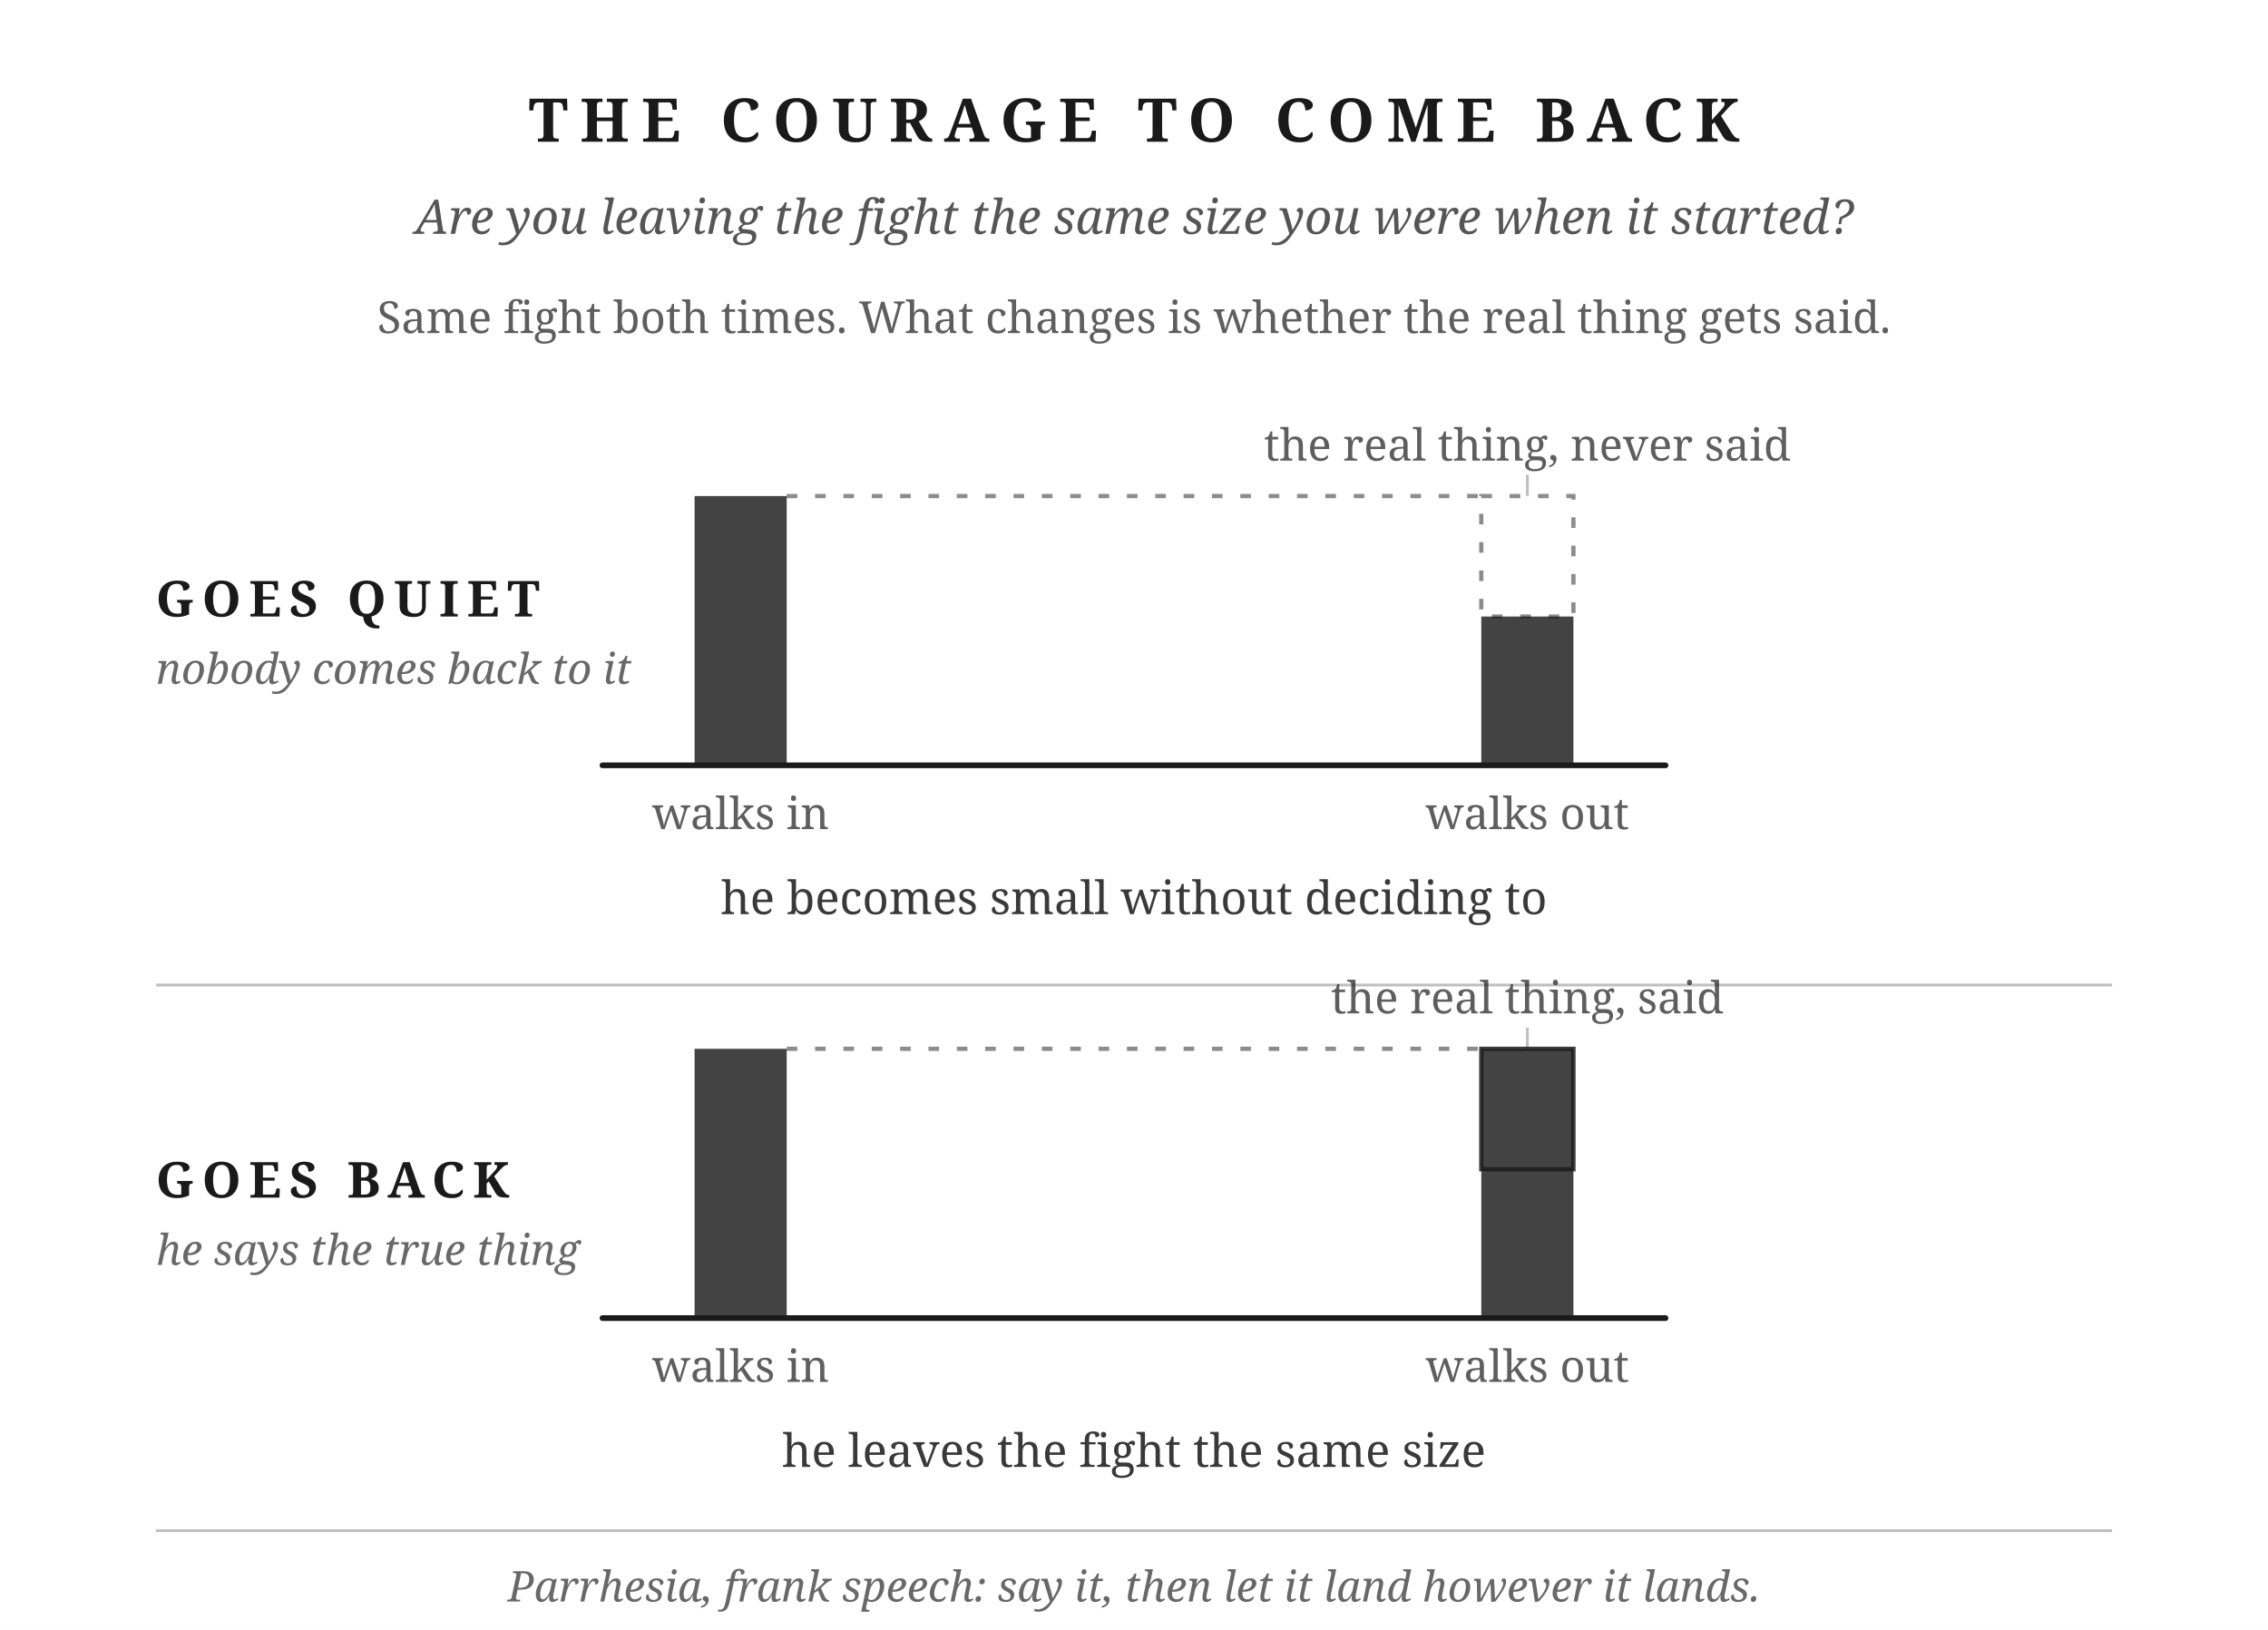
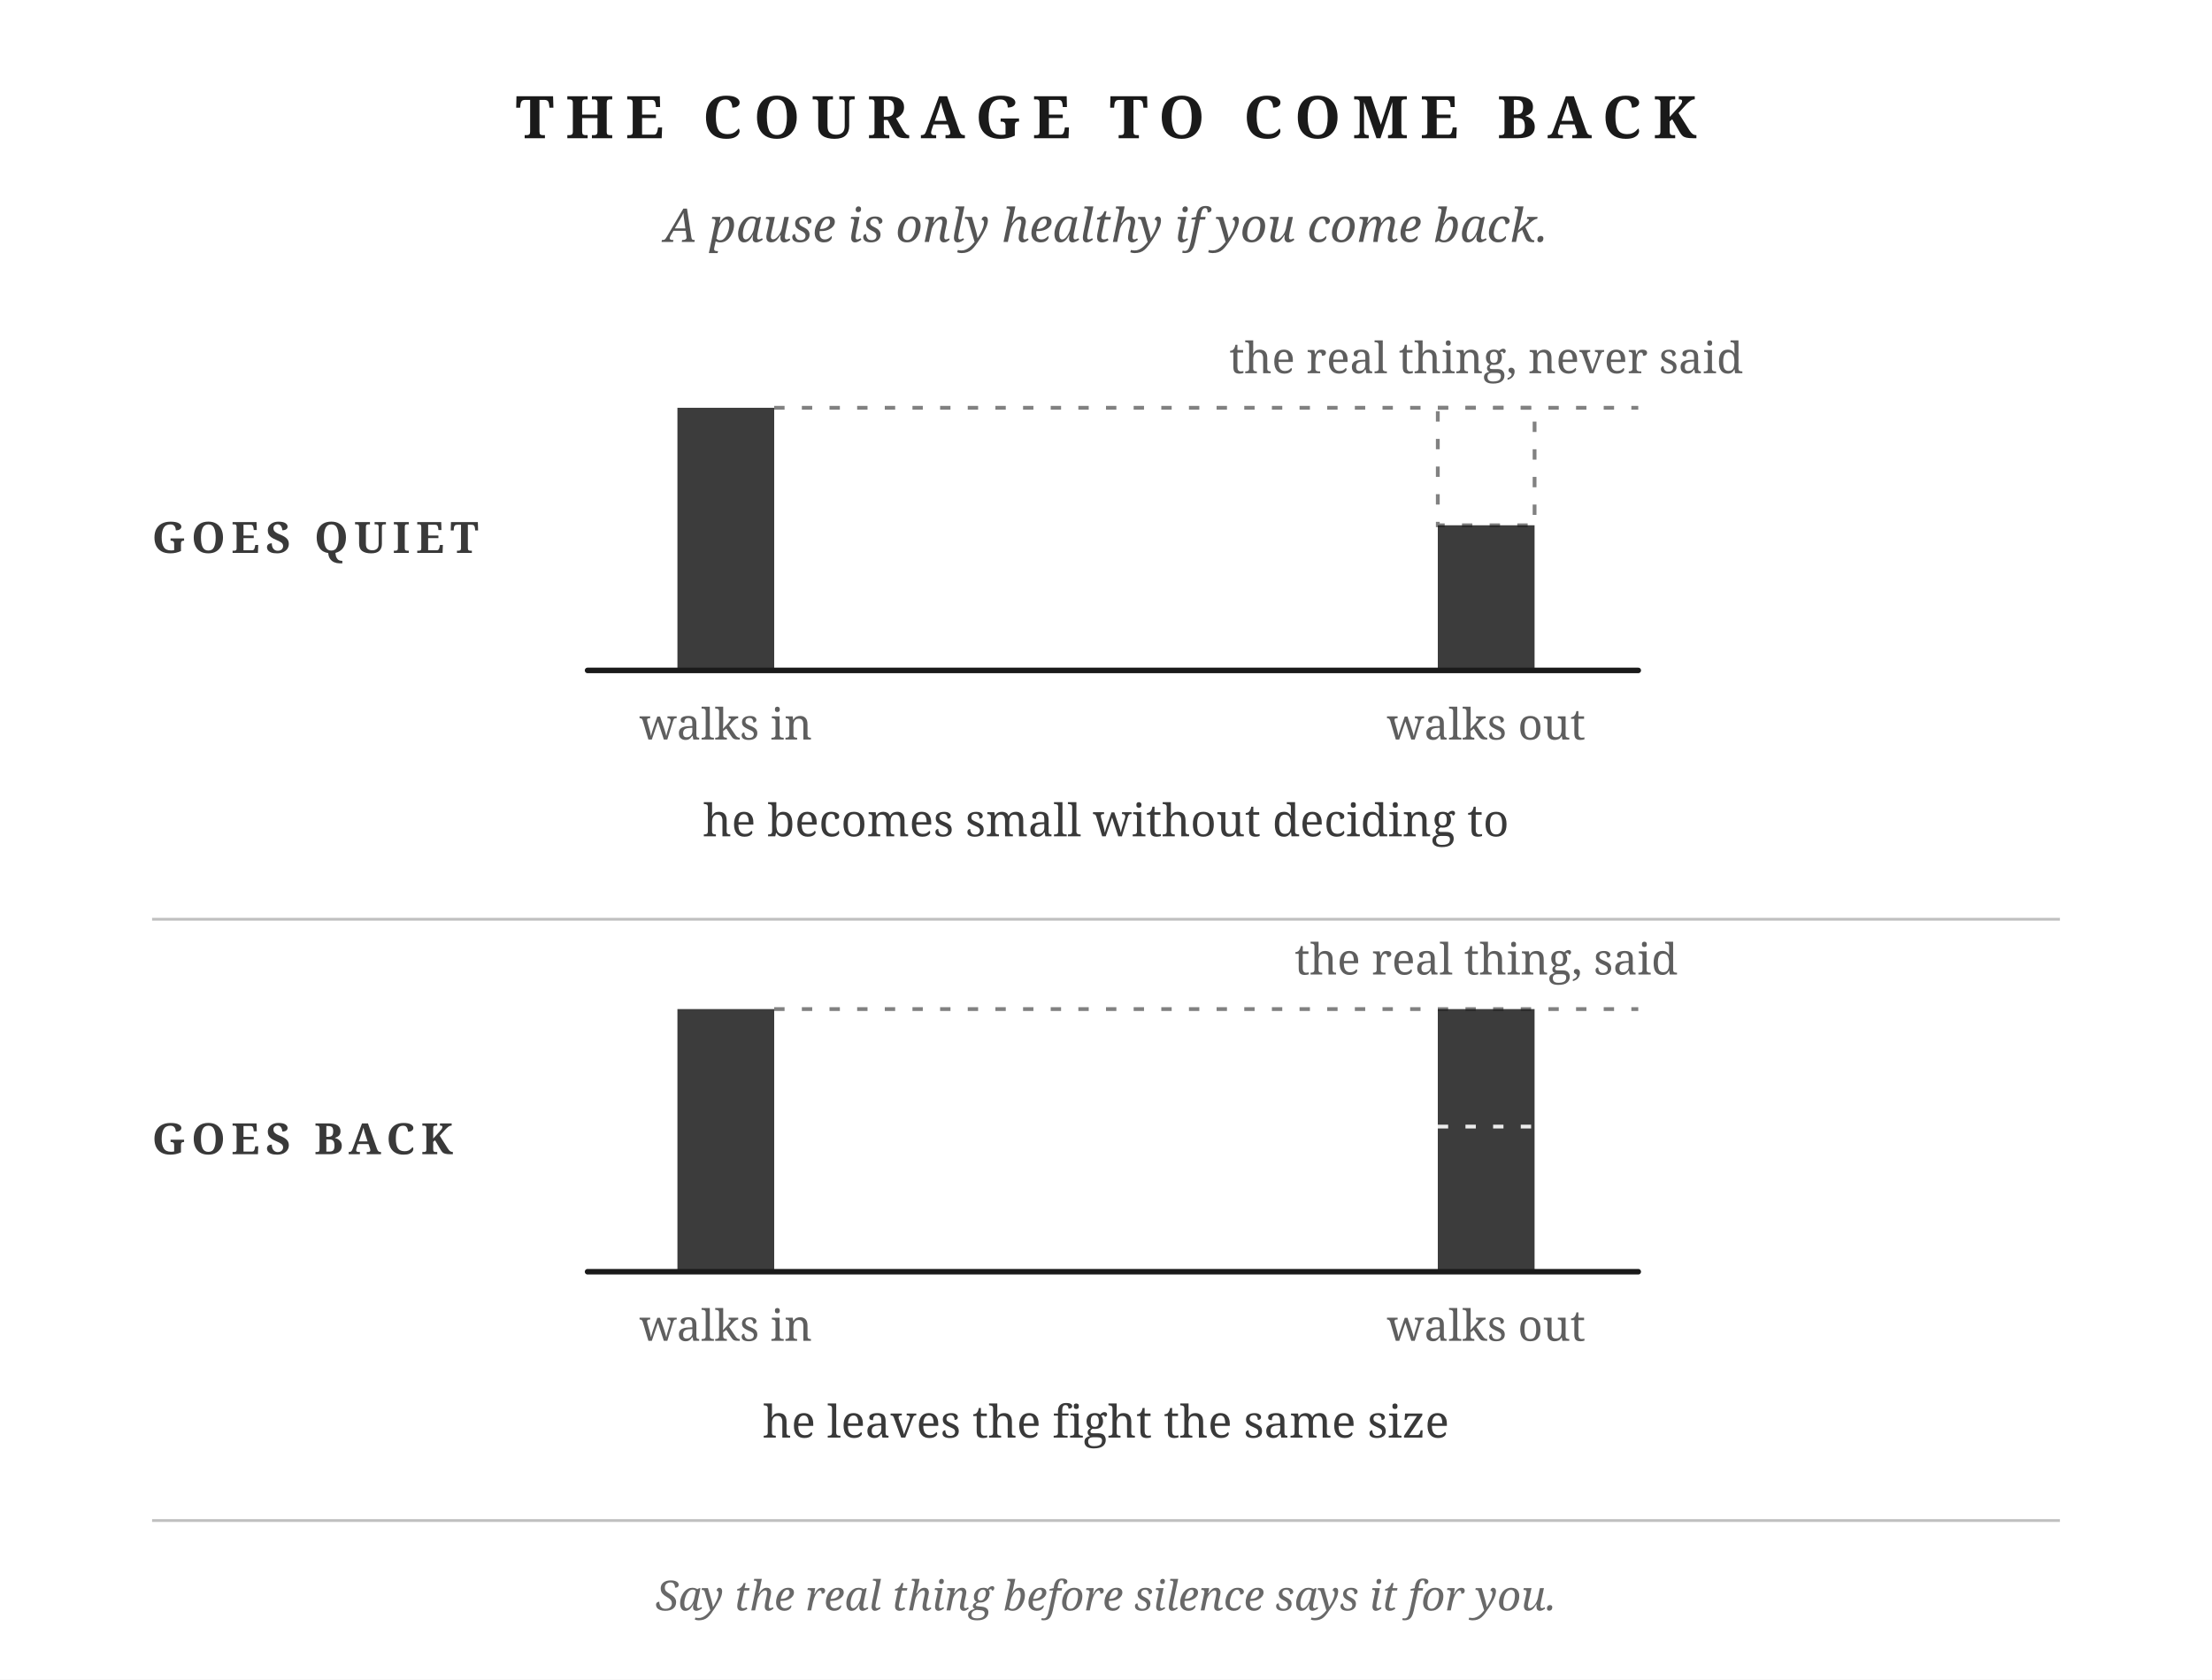
- <svg xmlns="http://www.w3.org/2000/svg" viewBox="0 0 640 460" style="color:#1a1a1a" role="img" aria-label="The courage to come back: the same fight twice, once with the real thing left unsaid and once with it said">
+ <svg xmlns="http://www.w3.org/2000/svg" viewBox="0 0 640 486" style="color:#1a1a1a" role="img" aria-label="The courage to come back: the same fight twice, once with the real thing left unsaid and once with it said">
  <style>
    .ttl{font:600 17px Georgia,serif;letter-spacing:.20em;text-anchor:middle}
    .sub{font:italic 13.5px Georgia,serif;text-anchor:middle;opacity:.74}
-     .lbl{font:600 14px Georgia,serif;letter-spacing:.16em}
+     .lbl{font:600 12.5px Georgia,serif;letter-spacing:.14em;text-anchor:start;opacity:.86}
    .txtc{font:13px Georgia,serif;opacity:.86;text-anchor:middle}
    .note{font:12.5px Georgia,serif;opacity:.7;text-anchor:middle}
    .cap{font:italic 12px Georgia,serif;opacity:.66;text-anchor:middle}
-     .capl{font:italic 12px Georgia,serif;opacity:.66;text-anchor:start}
    .rule{stroke:currentColor;stroke-width:.8;opacity:.28}
    .ln{stroke:currentColor;stroke-width:1.6}
  </style>
-   <rect x="0" y="0" width="640" height="460" fill="#ffffff" />
+   <rect x="0" y="0" width="640" height="486" fill="#ffffff" />
  <g fill="currentColor">
    <text class="ttl" x="320" y="40">THE COURAGE TO COME BACK</text>
-     <text class="sub" x="320" y="66">Are you leaving the fight the same size you were when it started?</text>
-     <text class="note" x="320" y="94">Same fight both times. What changes is whether the real thing gets said.</text>
+     <text class="sub" x="320" y="70">A pause is only healthy if you come back.</text>
  </g>
-   <g fill="currentColor" opacity=".82">
-     <rect x="196" y="140" width="26" height="76" />
-     <rect x="418" y="174" width="26" height="42" />
+   <g fill="currentColor" opacity=".85">
+     <rect x="196" y="118" width="28" height="76" />
+     <rect x="416" y="152" width="28" height="42" />
  </g>
  <g class="ln" fill="none" stroke-linecap="round">
-     <path d="M170 216h300" />
+     <path d="M170 194h304" />
  </g>
-   <g fill="none" stroke="currentColor" stroke-width="1.2" stroke-dasharray="3 5" opacity=".5">
-     <path d="M222 140h196" />
-     <rect x="418" y="140" width="26" height="34" fill="none" />
+   <g fill="none" stroke="currentColor" stroke-width="1.1" stroke-dasharray="3 5" opacity=".55">
+     <path d="M224 118h250" />
+     <rect x="416" y="118" width="28" height="34" />
+   </g>
+   <g fill="currentColor">
+     <text class="note" x="430" y="108">the real thing, never said</text>
+     <text class="lbl" x="44" y="160">GOES QUIET</text>
+     <text class="note" x="210" y="214">walks in</text>
+     <text class="note" x="430" y="214">walks out</text>
+     <text class="txtc" x="320" y="242">he becomes small without deciding to</text>
  </g>
  <g class="rule" fill="none">
-     <path d="M431 134v6" />
+     <path d="M44 266h552" />
+   </g>
+   <g fill="currentColor" opacity=".85">
+     <rect x="196" y="292" width="28" height="76" />
+     <rect x="416" y="292" width="28" height="76" />
+   </g>
+   <g class="ln" fill="none" stroke-linecap="round">
+     <path d="M170 368h304" />
+   </g>
+   <g fill="none" stroke="currentColor" stroke-width="1.1" stroke-dasharray="3 5" opacity=".55">
+     <path d="M224 292h250" />
+   </g>
+   <g fill="none" stroke="#ffffff" stroke-width="1.1" stroke-dasharray="3 5" opacity=".9">
+     <path d="M416 326h28" />
  </g>
  <g fill="currentColor">
-     <text class="note" x="431" y="130">the real thing, never said</text>
-     <text class="lbl" x="44" y="174">GOES QUIET</text>
-     <text class="capl" x="44" y="193">nobody comes back to it</text>
-     <text class="note" x="209" y="234">walks in</text>
-     <text class="note" x="431" y="234">walks out</text>
-     <text class="txtc" x="320" y="258">he becomes small without deciding to</text>
+     <text class="note" x="430" y="282">the real thing, said</text>
+     <text class="lbl" x="44" y="334">GOES BACK</text>
+     <text class="note" x="210" y="388">walks in</text>
+     <text class="note" x="430" y="388">walks out</text>
+     <text class="txtc" x="320" y="416">he leaves the fight the same size</text>
  </g>
  <g class="rule" fill="none">
-     <path d="M44 278h552" />
-   </g>
-   <g fill="currentColor" opacity=".82">
-     <rect x="196" y="296" width="26" height="76" />
-     <rect x="418" y="330" width="26" height="42" />
-     <rect x="418" y="296" width="26" height="34" />
-   </g>
-   <g class="ln" fill="none" stroke-linecap="round">
-     <path d="M170 372h300" />
-   </g>
-   <g fill="none" stroke="currentColor" stroke-width="1.2" opacity=".85">
-     <rect x="418" y="296" width="26" height="34" fill="none" />
-   </g>
-   <g fill="none" stroke="currentColor" stroke-width="1.2" stroke-dasharray="3 5" opacity=".5">
-     <path d="M222 296h196" />
-   </g>
-   <g class="rule" fill="none">
-     <path d="M431 290v6" />
+     <path d="M44 440h552" />
  </g>
  <g fill="currentColor">
-     <text class="note" x="431" y="286">the real thing, said</text>
-     <text class="lbl" x="44" y="338">GOES BACK</text>
-     <text class="capl" x="44" y="357">he says the true thing</text>
-     <text class="note" x="209" y="390">walks in</text>
-     <text class="note" x="431" y="390">walks out</text>
-     <text class="txtc" x="320" y="414">he leaves the fight the same size</text>
-   </g>
-   <g class="rule" fill="none">
-     <path d="M44 432h552" />
-   </g>
-   <g fill="currentColor">
-     <text class="cap" x="320" y="452">Parrhesia, frank speech: say it, then let it land however it lands.</text>
+     <text class="cap" x="320" y="466">Say the real thing before silence says it for you.</text>
  </g>
</svg>
